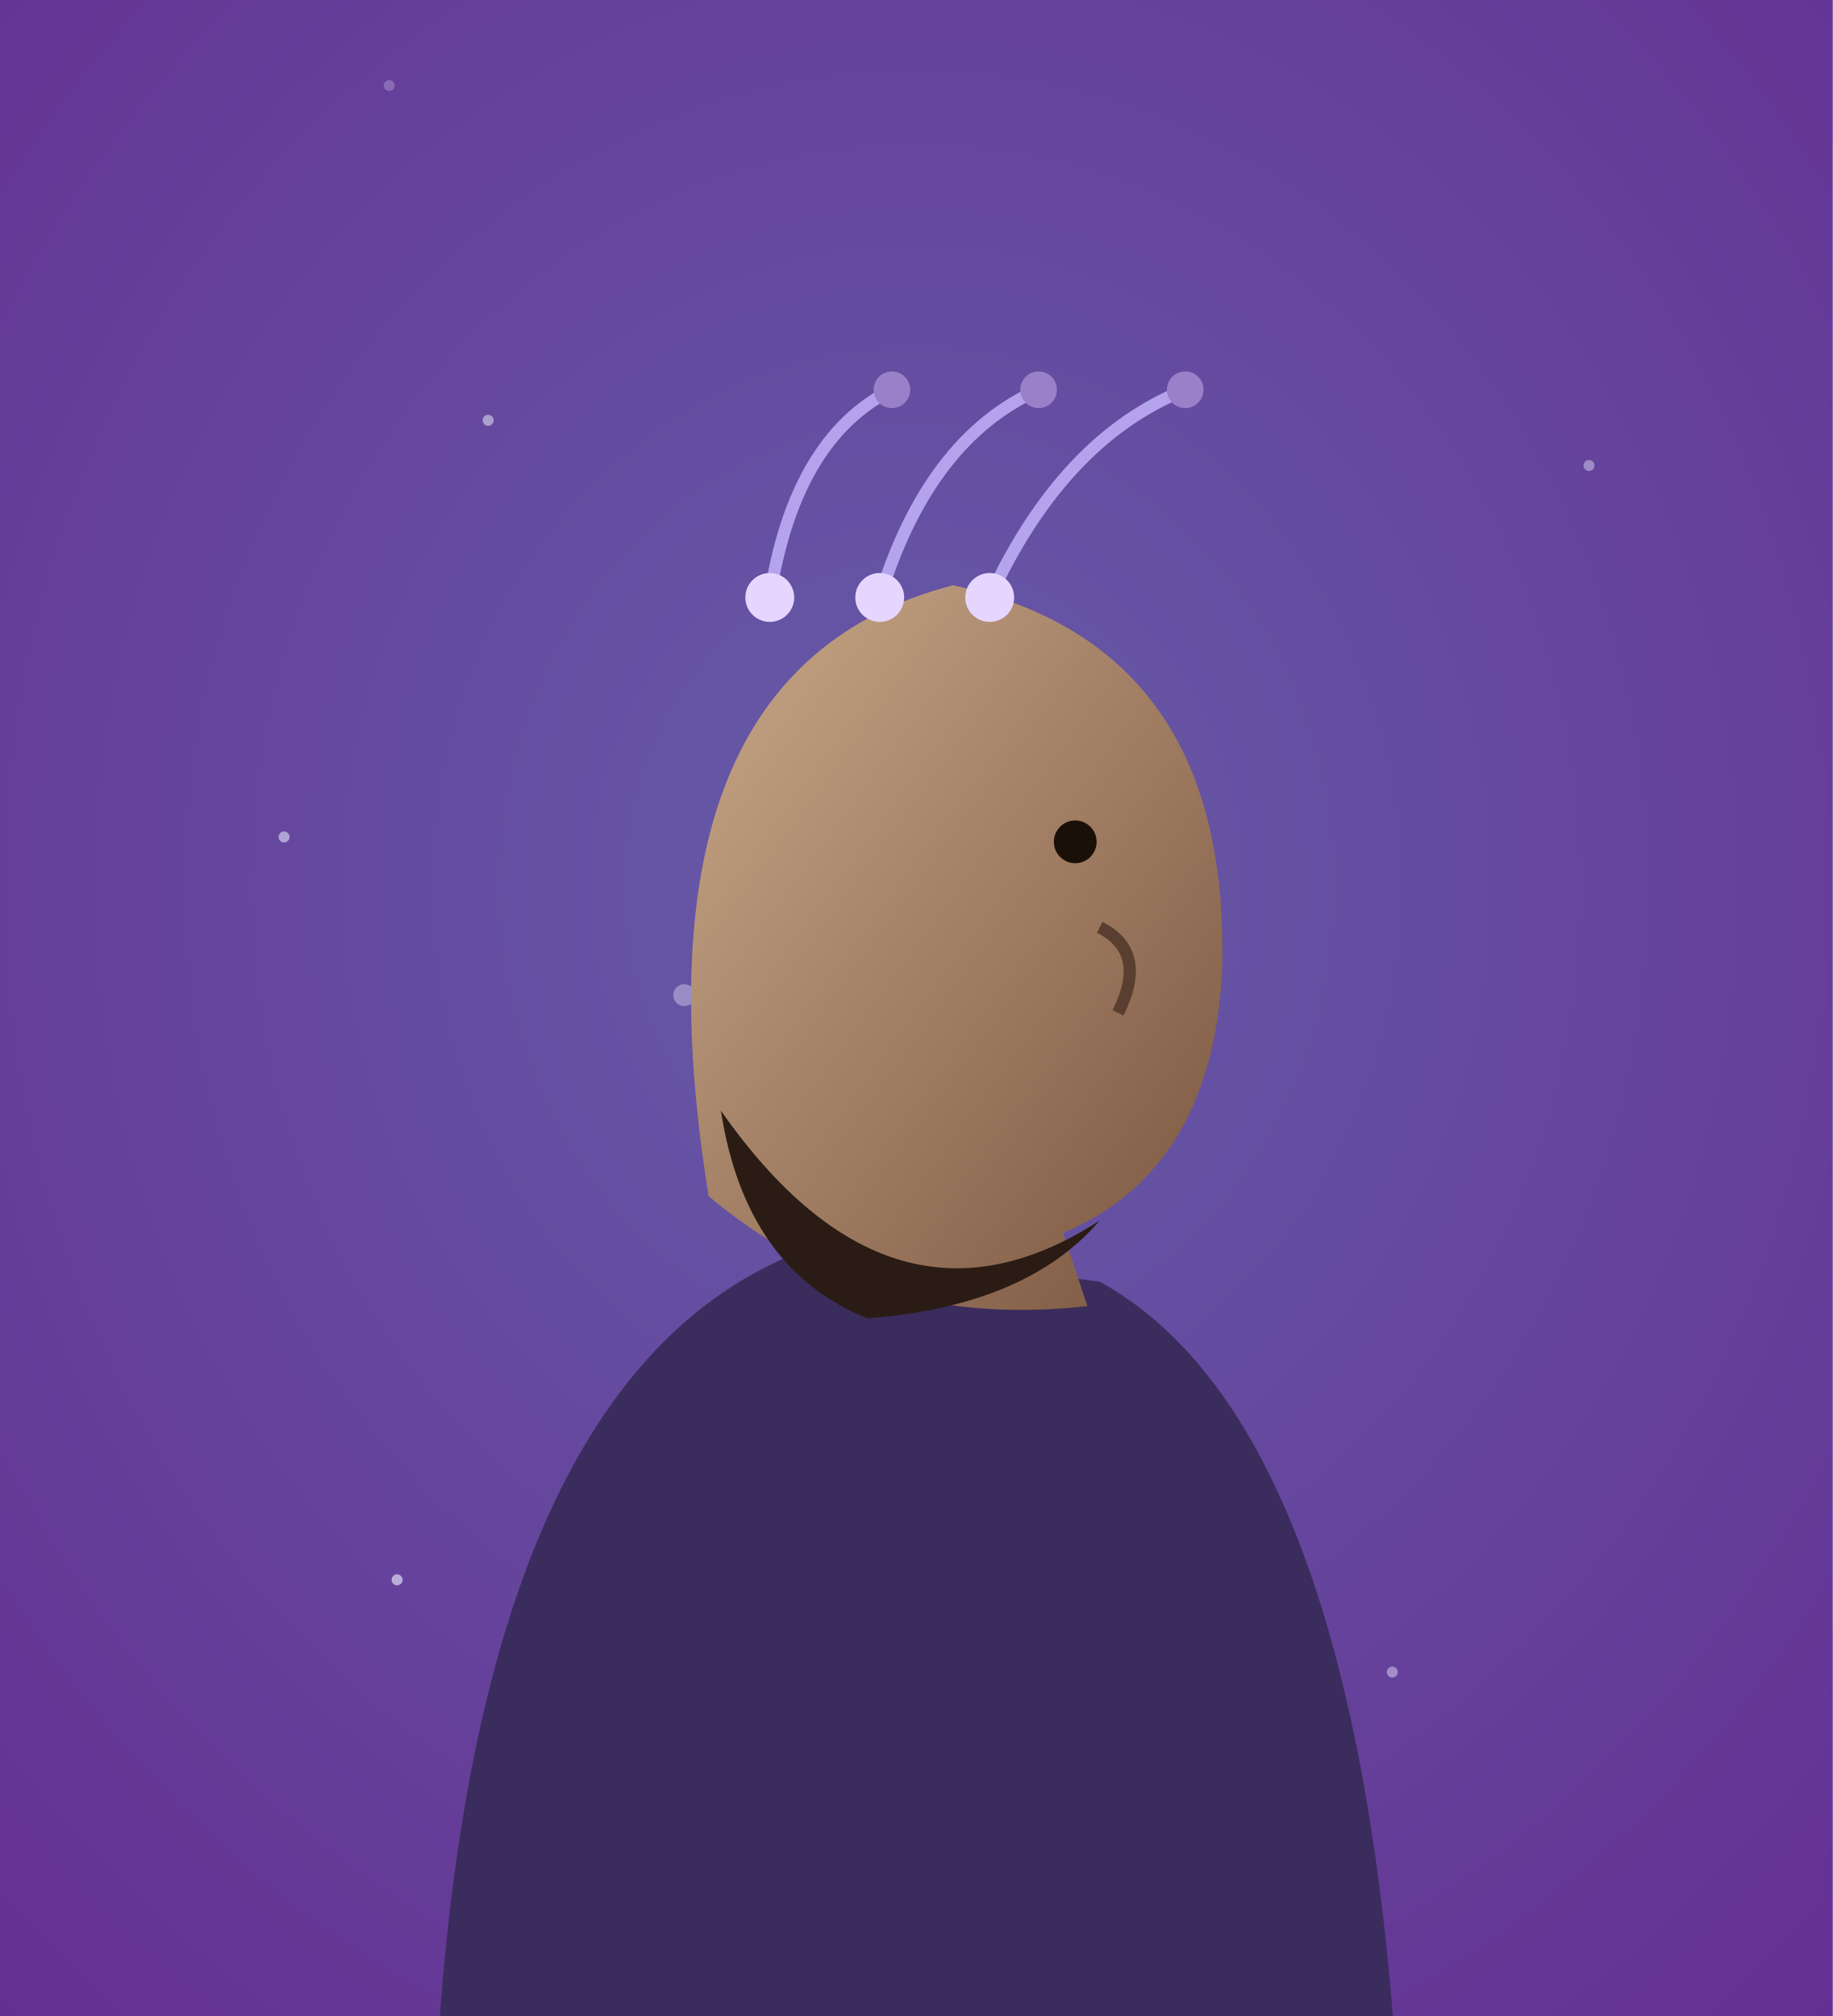
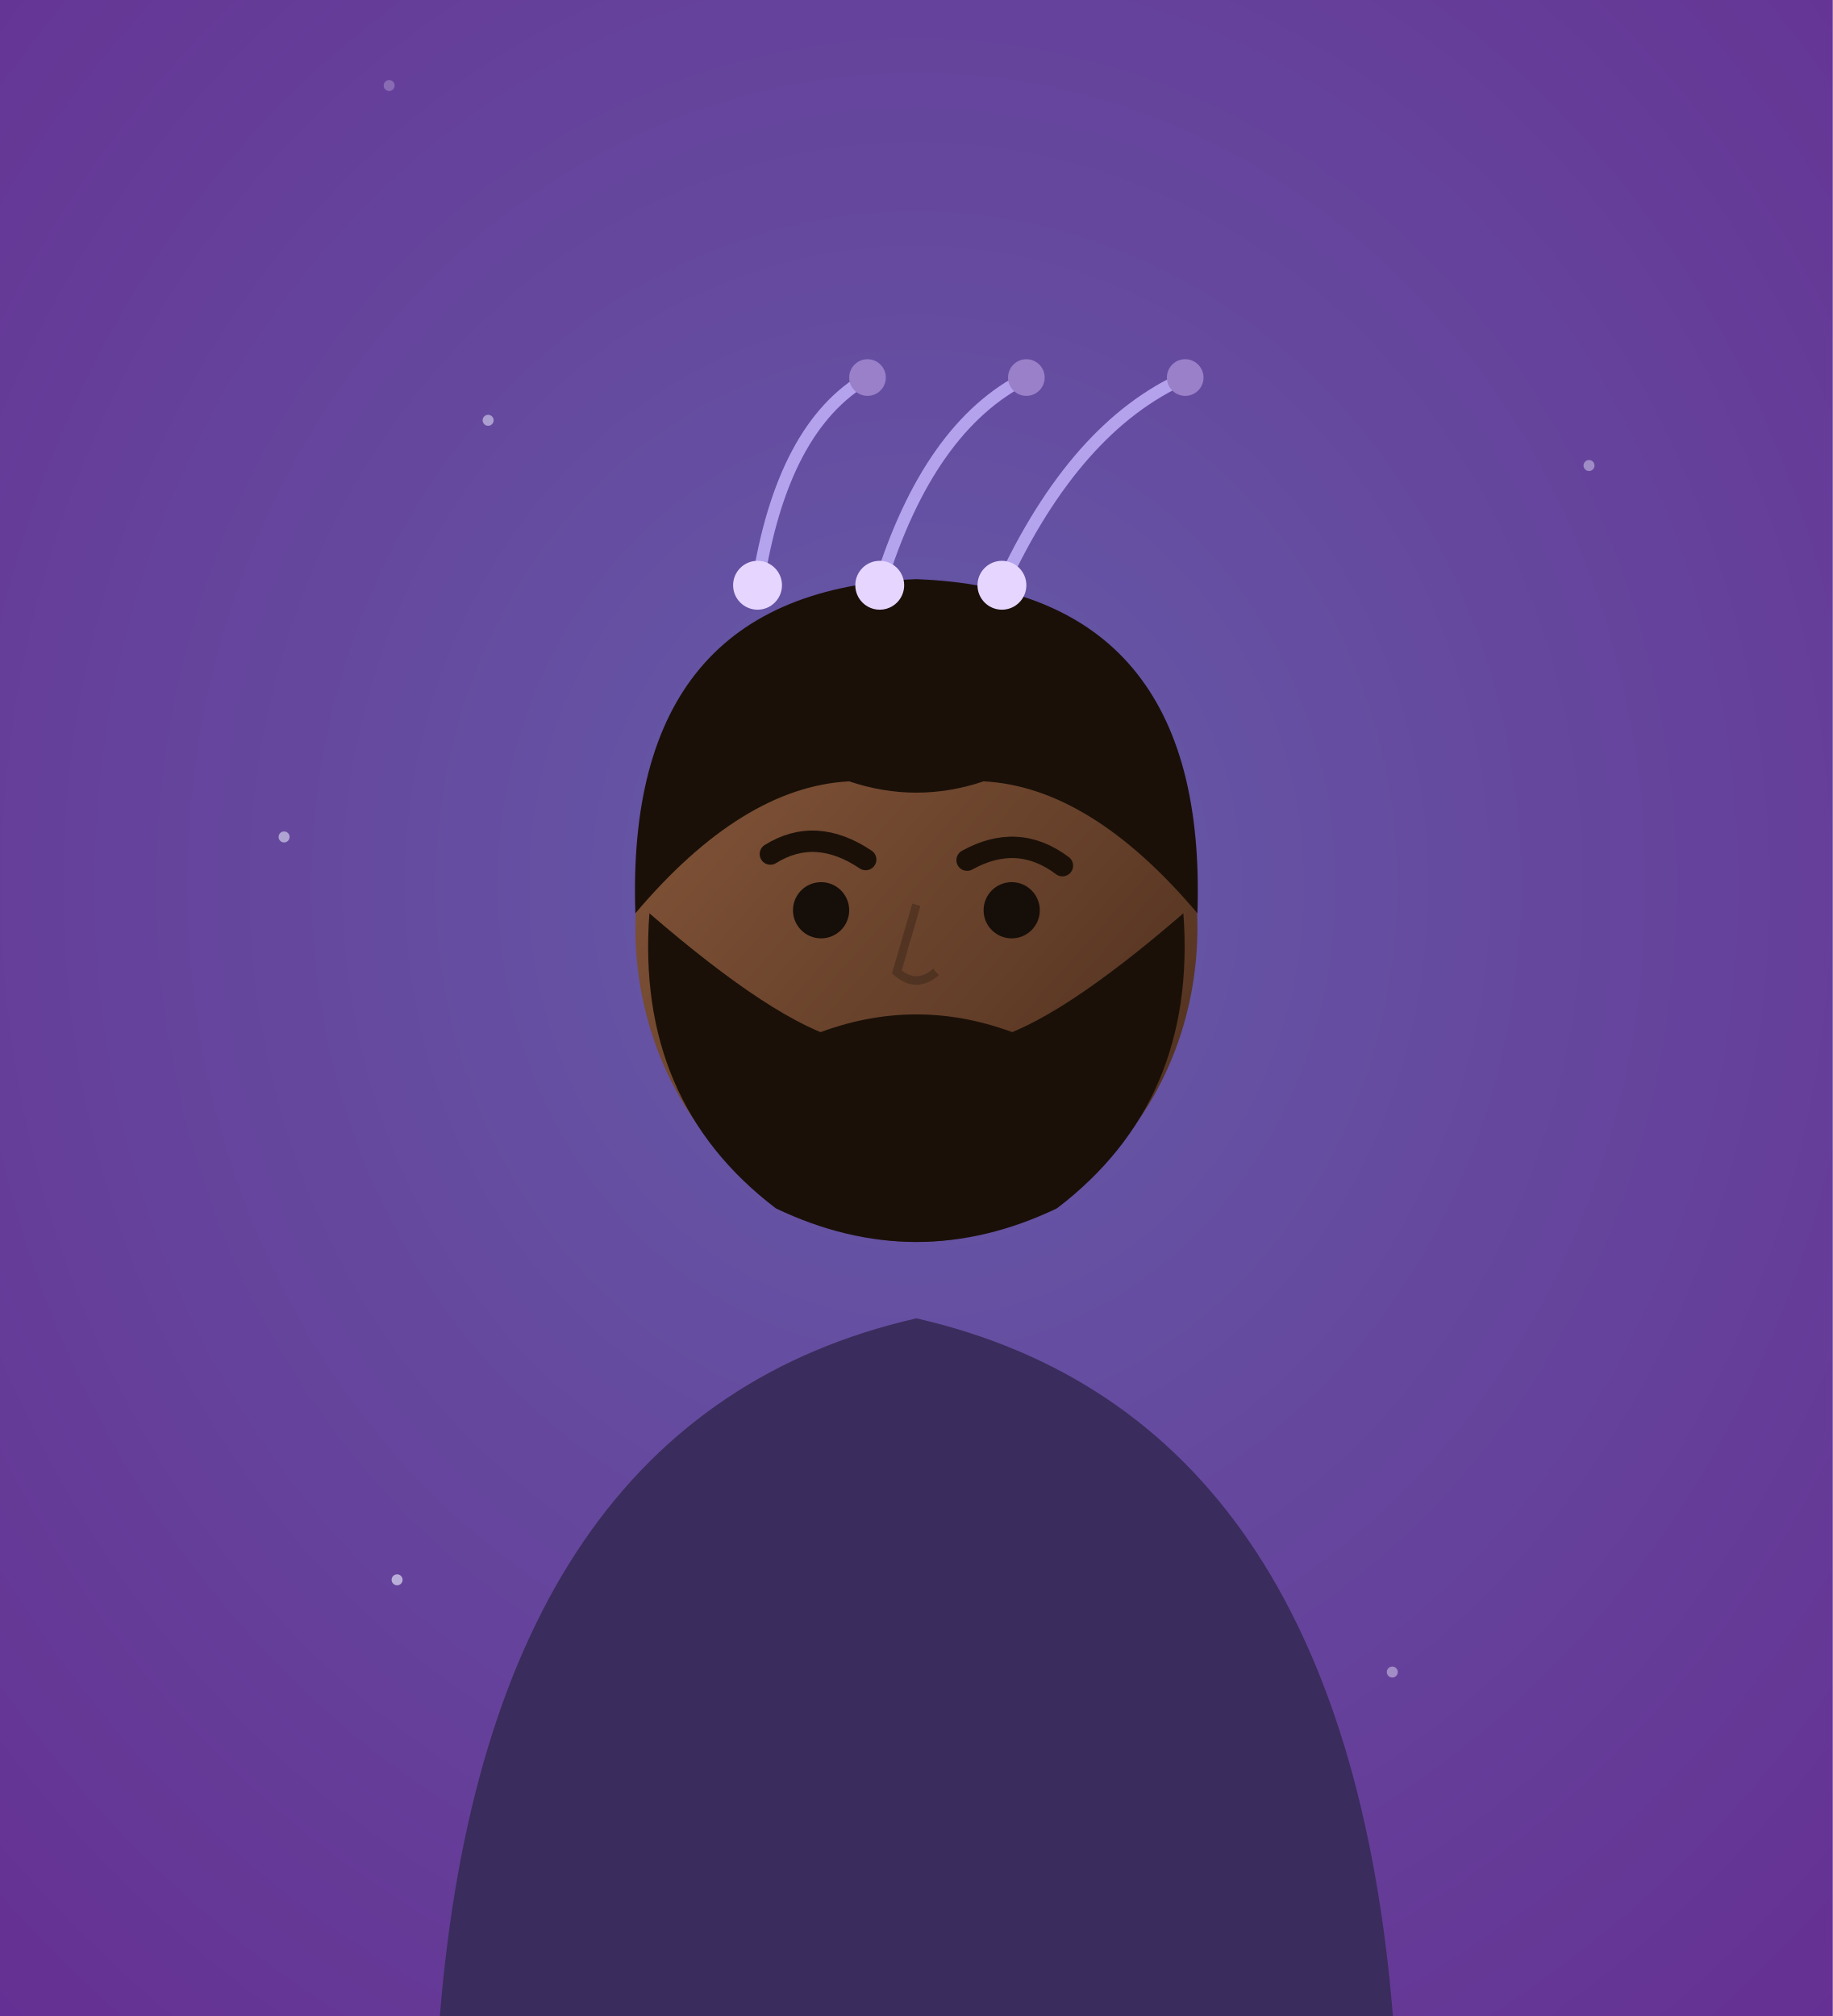
<svg xmlns="http://www.w3.org/2000/svg" viewBox="0 0 300 330" width="300" height="330">
  <defs>
    <radialGradient id="sc2-bg" cx="50%" cy="44%" r="80%">
      <stop offset="0%" stop-color="#655ca8" />
      <stop offset="100%" stop-color="#652d91" />
    </radialGradient>
    <linearGradient id="sc2-skin" x1="0" y1="0" x2="1" y2="1">
-       <stop offset="0%" stop-color="#c9a888" />
-       <stop offset="100%" stop-color="#7a5540" />
+       <stop offset="0%" stop-color="#8a5a3c" />
+       <stop offset="100%" stop-color="#4a2c1c" />
    </linearGradient>
  </defs>
  <rect width="300" height="330" fill="url(#sc2-bg)" />
  <circle cx="63.7" cy="14.0" r="0.9" fill="#eef0ff" opacity="0.25" />
  <circle cx="227.9" cy="273.7" r="0.9" fill="#eef0ff" opacity="0.44" />
  <circle cx="46.5" cy="137.0" r="0.9" fill="#eef0ff" opacity="0.54" />
  <circle cx="260.1" cy="76.2" r="0.9" fill="#eef0ff" opacity="0.42" />
  <circle cx="65.0" cy="258.6" r="0.9" fill="#eef0ff" opacity="0.62" />
  <circle cx="79.9" cy="68.8" r="0.9" fill="#eef0ff" opacity="0.51" />
  <circle cx="112.0" cy="162.9" r="1.8" fill="#eef0ff" opacity="0.37" />
  <circle cx="124.4" cy="121.2" r="0.9" fill="#eef0ff" opacity="0.53" />
-   <path d="M72,330 Q80,221.8 134,203.8 L180,209.8 Q220,231.8 228,330 Z" fill="#3a2c5c" />
-   <path d="M116,195.8 Q102,109.8 156,95.8 Q202,105.8 200,159.8 Q198,191.8 174,201.8 L178,213.8 Q142,217.8 116,195.8 Z" fill="url(#sc2-skin)" />
-   <path d="M118,181.8 Q146,221.8 180,199.8 Q168,213.8 142,215.8 Q122,207.8 118,181.8 Z" fill="#2a1c14" />
-   <path d="M180,151.8 q8,4 3,14" stroke="#5a3f30" stroke-width="2" fill="none" />
-   <circle cx="176" cy="137.8" r="3.5" fill="#1a1008" />
-   <path d="M126,97.8 q4,-26 20,-34" stroke="#c8b8ff" stroke-width="2" fill="none" opacity="0.8" />
-   <circle cx="126" cy="97.8" r="4" fill="#e6d6ff" />
-   <circle cx="146" cy="63.8" r="3" fill="#9a80c8" />
-   <path d="M144,97.8 q8,-26 26,-34" stroke="#c8b8ff" stroke-width="2" fill="none" opacity="0.8" />
-   <circle cx="144" cy="97.8" r="4" fill="#e6d6ff" />
-   <circle cx="170" cy="63.8" r="3" fill="#9a80c8" />
-   <path d="M162,97.8 q12,-26 32,-34" stroke="#c8b8ff" stroke-width="2" fill="none" opacity="0.8" />
-   <circle cx="162" cy="97.8" r="4" fill="#e6d6ff" />
-   <circle cx="194" cy="63.8" r="3" fill="#9a80c8" />
+   <path d="M72,330 Q80,231.8 150,215.8 Q220,231.8 228,330 Z" fill="#3a2c5c" />
+   <ellipse cx="150" cy="151.8" rx="46" ry="51.5" fill="url(#sc2-skin)" />
+   <path d="M104,149.5 Q102.2,96.6 150,94.8 Q197.8,96.6 196,149.5 Q178.5,128.8 161.0,127.9 Q150,131.6 139.0,127.9 Q121.5,128.8 104,149.5 Z" fill="#1a1008" />
+   <path d="M106.3,149.5 Q104.0,180.3 127.0,197.8 Q150,208.8 173.0,197.8 Q196.0,180.3 193.7,149.5 Q173.0,167.4 162.0,170.2 Q150,164.7 138.0,170.2 Q127.0,167.4 106.3,149.5 Z" fill="#1a1008" />
+   <path d="M133.4,169.3 Q150,162.8 166.6,169.3 Q150,174.8 133.4,169.3 Z" fill="#1a1008" />
+   <path d="M126.1,139.8 q7.4,-4.6 15.6,0.9" stroke="#1a1008" stroke-width="3.5" fill="none" stroke-linecap="round" />
+   <path d="M158.3,140.8 q8.3,-4.6 15.6,0.9" stroke="#1a1008" stroke-width="3.5" fill="none" stroke-linecap="round" />
+   <circle cx="134.4" cy="149.0" r="4.6" fill="#160e08" />
+   <circle cx="165.6" cy="149.0" r="4.6" fill="#160e08" />
+   <path d="M150,148.1 l-3.2,11.0 q3.2,2.8 6.4,0" stroke="#000" stroke-width="1.4" fill="none" opacity="0.22" />
+   <path d="M124,95.8 q4,-26 18,-34" stroke="#c8b8ff" stroke-width="2" fill="none" opacity="0.8" />
+   <circle cx="124" cy="95.8" r="4" fill="#e6d6ff" />
+   <circle cx="142" cy="61.8" r="3" fill="#9a80c8" />
+   <path d="M144,95.8 q8,-26 24,-34" stroke="#c8b8ff" stroke-width="2" fill="none" opacity="0.8" />
+   <circle cx="144" cy="95.8" r="4" fill="#e6d6ff" />
+   <circle cx="168" cy="61.8" r="3" fill="#9a80c8" />
+   <path d="M164,95.8 q12,-26 30,-34" stroke="#c8b8ff" stroke-width="2" fill="none" opacity="0.8" />
+   <circle cx="164" cy="95.8" r="4" fill="#e6d6ff" />
+   <circle cx="194" cy="61.8" r="3" fill="#9a80c8" />
</svg>
